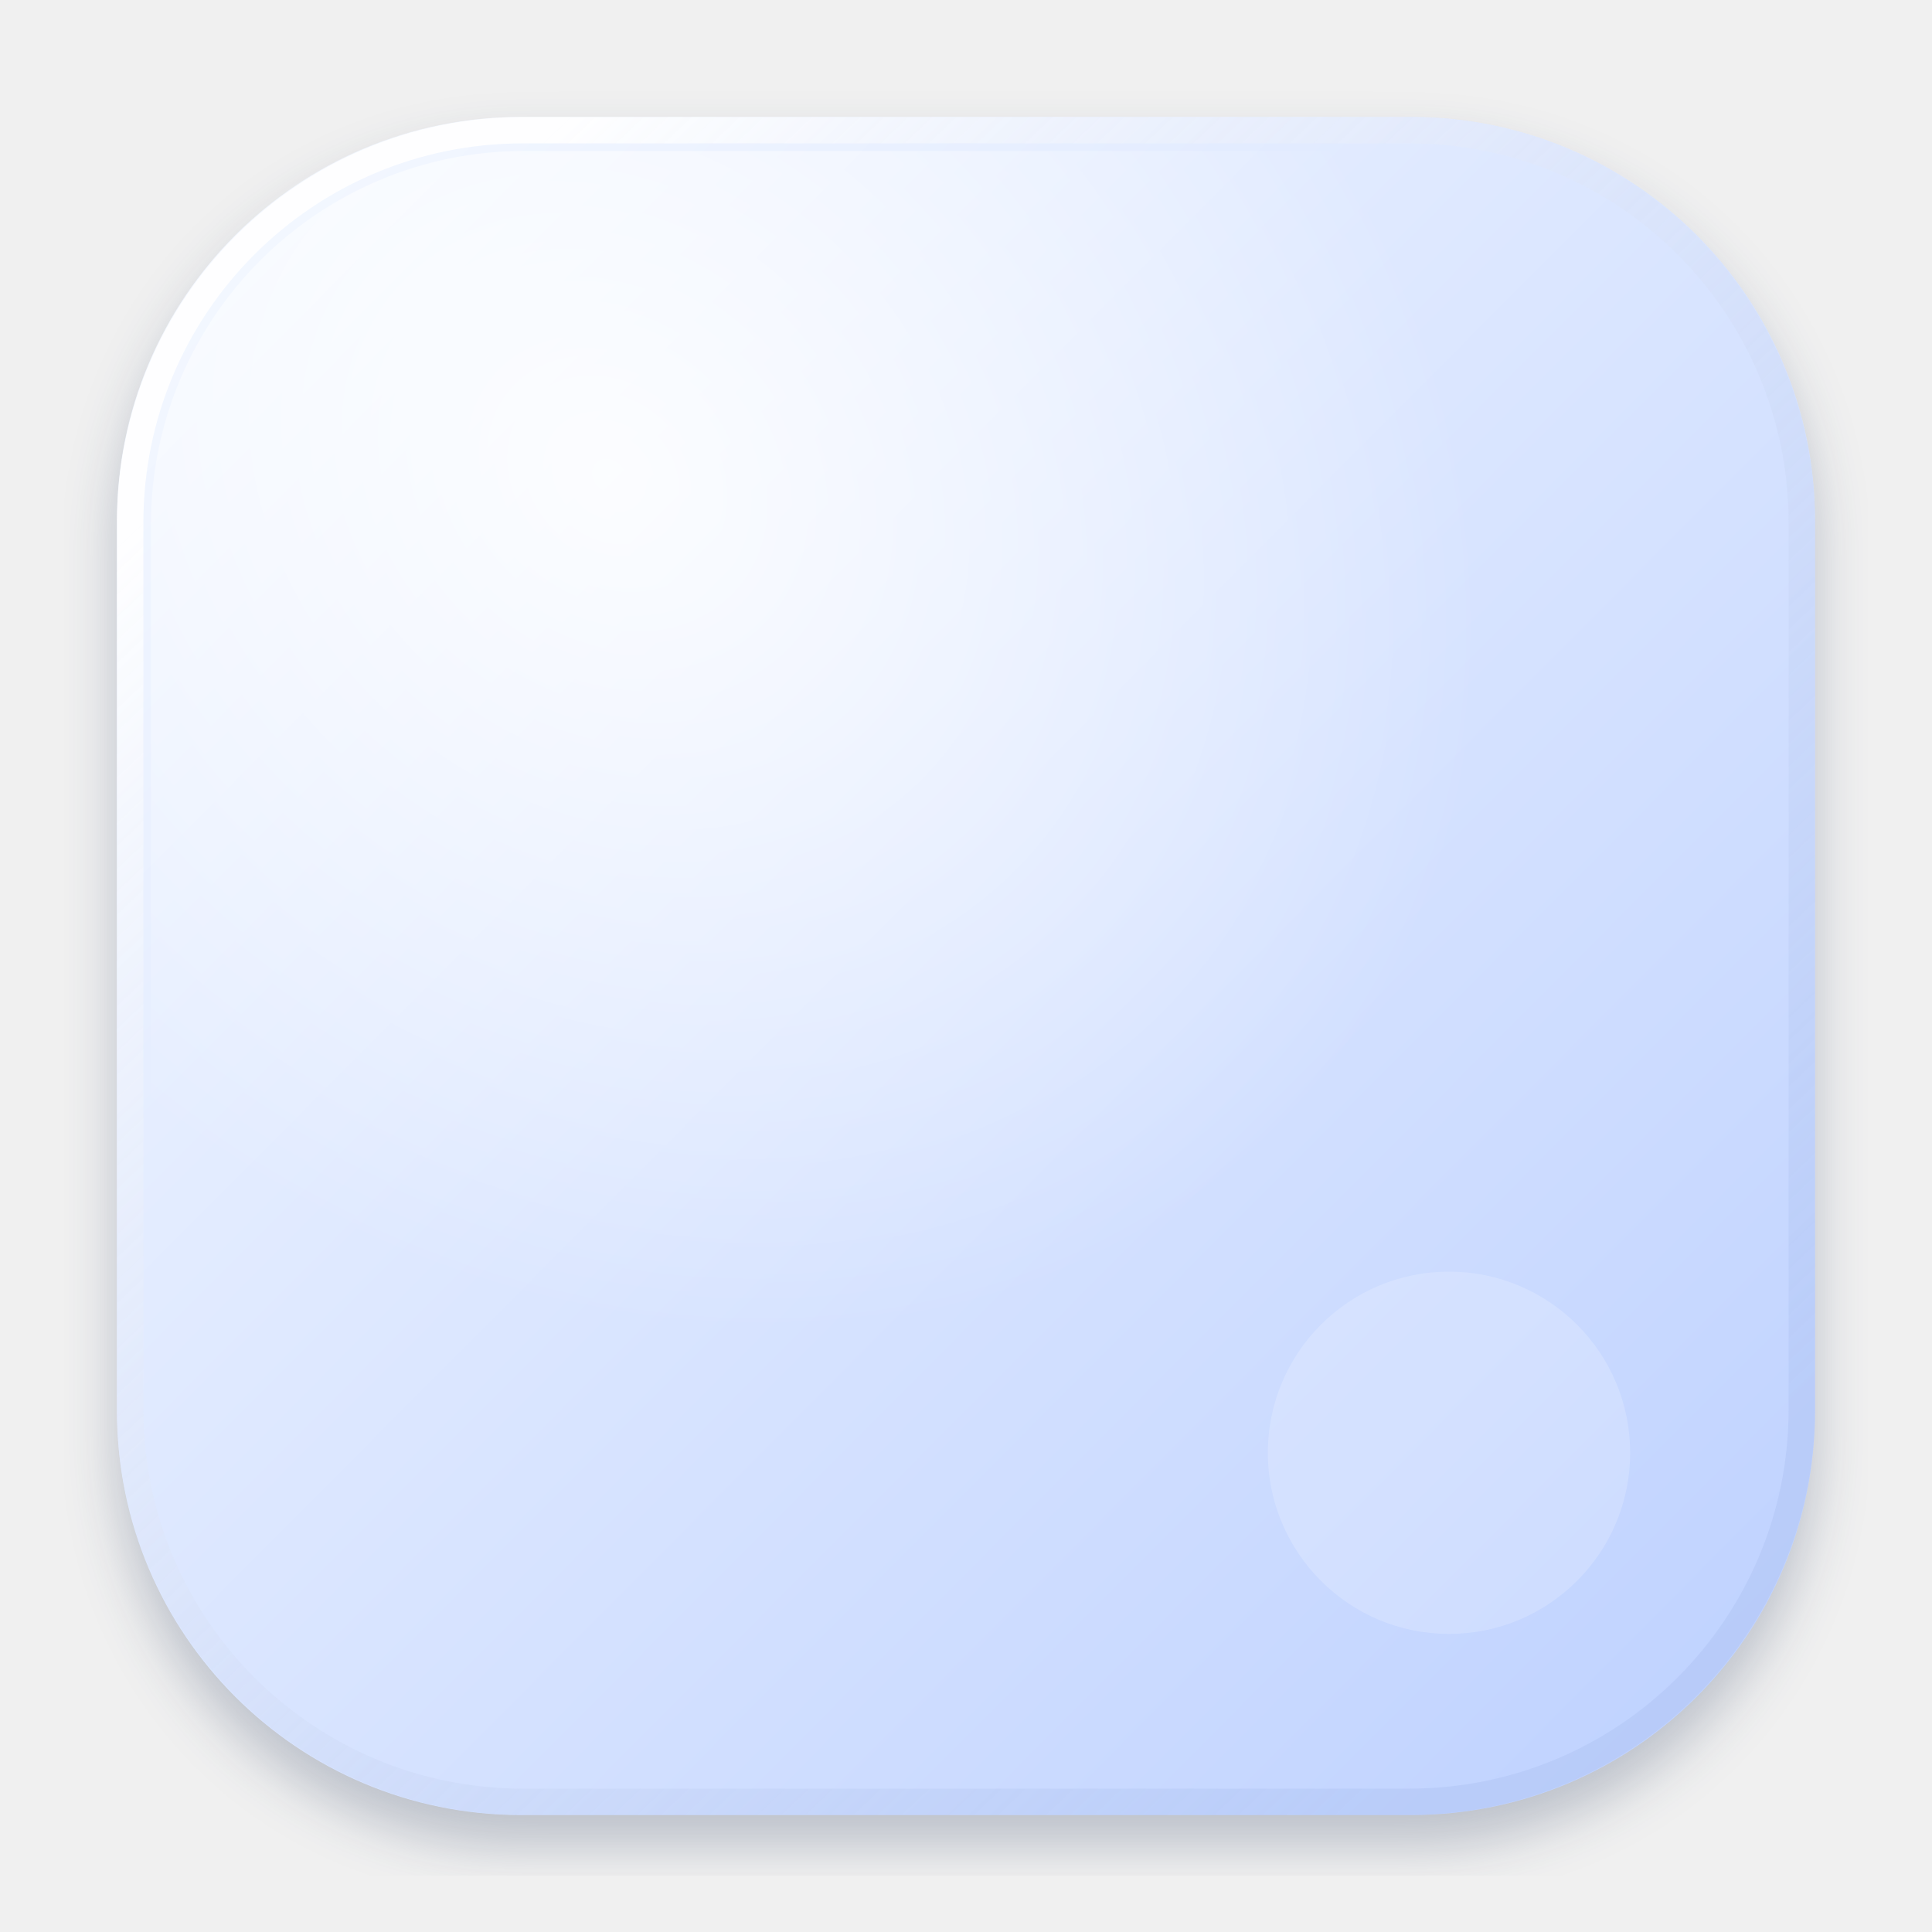
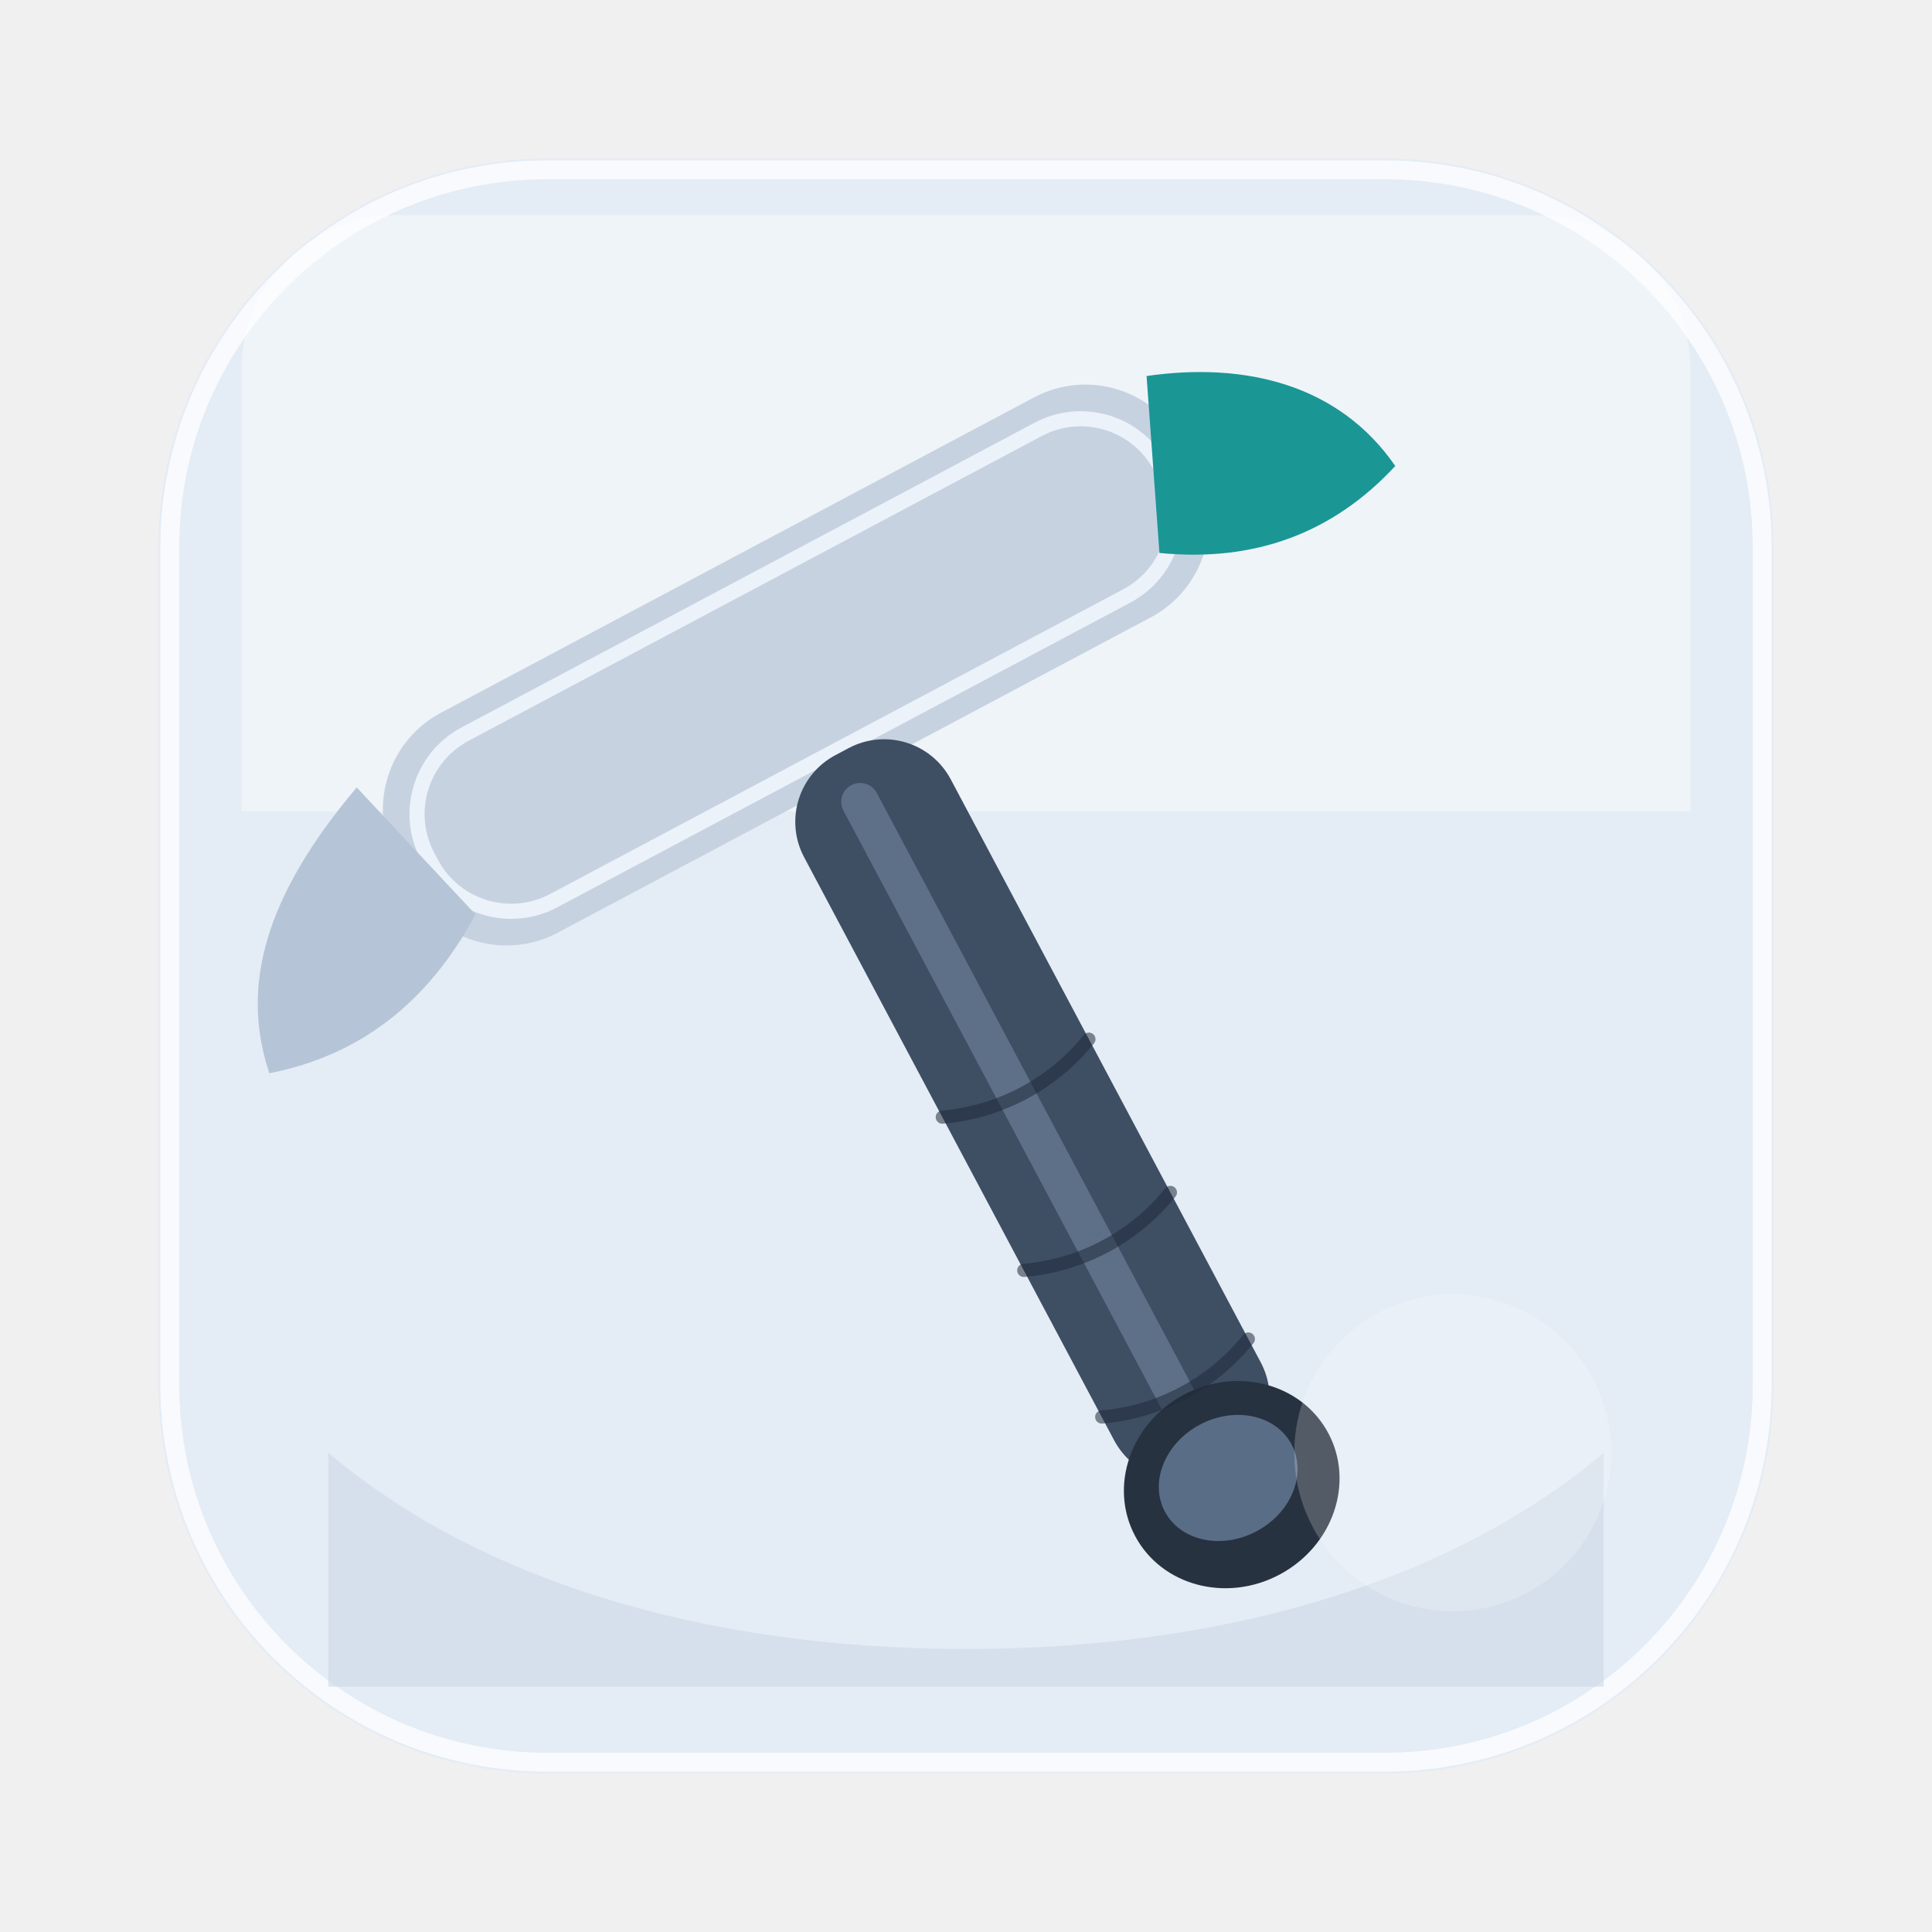
<svg xmlns="http://www.w3.org/2000/svg" width="1024" height="1024" viewBox="0 0 1024 1024" fill="none">
-   <defs>
-     <linearGradient id="bg" x1="106" y1="116" x2="918" y2="924" gradientUnits="userSpaceOnUse">
-       <stop offset="0" stop-color="#F4F8FF" />
-       <stop offset="0.52" stop-color="#D8E4FF" />
-       <stop offset="1" stop-color="#BFD2FF" />
-     </linearGradient>
-     <linearGradient id="rim" x1="188" y1="170" x2="836" y2="852" gradientUnits="userSpaceOnUse">
-       <stop offset="0" stop-color="#FFFFFF" stop-opacity="0.92" />
-       <stop offset="1" stop-color="#AFC4F4" stop-opacity="0.5" />
-     </linearGradient>
-     <radialGradient id="glow" cx="0" cy="0" r="1" gradientUnits="userSpaceOnUse" gradientTransform="translate(326 252) rotate(43.5) scale(496 418)">
-       <stop offset="0" stop-color="#FFFFFF" stop-opacity="0.85" />
-       <stop offset="1" stop-color="#FFFFFF" stop-opacity="0" />
-     </radialGradient>
-     <linearGradient id="metal" x1="246" y1="338" x2="796" y2="338" gradientUnits="userSpaceOnUse">
-       <stop offset="0" stop-color="#F6FBFF" />
-       <stop offset="0.48" stop-color="#D6E3F2" />
-       <stop offset="1" stop-color="#B9C8DF" />
-     </linearGradient>
-     <linearGradient id="metal_edge" x1="258" y1="356" x2="760" y2="262" gradientUnits="userSpaceOnUse">
-       <stop offset="0" stop-color="#C9D7EA" />
-       <stop offset="1" stop-color="#EEF5FF" />
-     </linearGradient>
-     <linearGradient id="wood" x1="430" y1="716" x2="580" y2="344" gradientUnits="userSpaceOnUse">
-       <stop offset="0" stop-color="#8B563A" />
-       <stop offset="0.52" stop-color="#B9784E" />
-       <stop offset="1" stop-color="#E3A176" />
-     </linearGradient>
-     <linearGradient id="wood_hl" x1="476" y1="662" x2="533" y2="380" gradientUnits="userSpaceOnUse">
-       <stop offset="0" stop-color="#FFFFFF" stop-opacity="0" />
-       <stop offset="1" stop-color="#FFFFFF" stop-opacity="0.45" />
-     </linearGradient>
-     <filter id="shadow" x="34" y="38" width="956" height="956" filterUnits="userSpaceOnUse" color-interpolation-filters="sRGB">
-       <feFlood flood-opacity="0" result="BackgroundImageFix" />
-       <feColorMatrix in="SourceAlpha" type="matrix" values="0 0 0 0 0 0 0 0 0 0 0 0 0 0 0 0 0 0 127 0" result="hardAlpha" />
-       <feOffset dy="16" />
-       <feGaussianBlur stdDeviation="14" />
-       <feColorMatrix type="matrix" values="0 0 0 0 0.09 0 0 0 0 0.169 0 0 0 0 0.322 0 0 0 0.24 0" />
-       <feBlend mode="normal" in2="BackgroundImageFix" result="effect1_dropShadow_1_2" />
-       <feBlend mode="normal" in="SourceGraphic" in2="effect1_dropShadow_1_2" result="shape" />
-     </filter>
-     <filter id="hammer_shadow" x="184" y="196" width="656" height="620" filterUnits="userSpaceOnUse" color-interpolation-filters="sRGB">
-       <feFlood flood-opacity="0" result="BackgroundImageFix" />
-       <feColorMatrix in="SourceAlpha" type="matrix" values="0 0 0 0 0 0 0 0 0 0 0 0 0 0 0 0 0 0 127 0" result="hardAlpha" />
-       <feOffset dy="12" />
-       <feGaussianBlur stdDeviation="10" />
-       <feColorMatrix type="matrix" values="0 0 0 0 0.11 0 0 0 0 0.153 0 0 0 0 0.239 0 0 0 0.26 0" />
-       <feBlend mode="normal" in2="BackgroundImageFix" result="effect1_dropShadow_1_3" />
-       <feBlend mode="normal" in="SourceGraphic" in2="effect1_dropShadow_1_3" result="shape" />
-     </filter>
-   </defs>
-   <g filter="url(#shadow)">
-     <rect x="62" y="62" width="900" height="900" rx="214" fill="url(#bg)" />
-     <rect x="69" y="69" width="886" height="886" rx="208" stroke="url(#rim)" stroke-width="14" />
-     <rect x="80" y="80" width="864" height="864" rx="198" fill="url(#glow)" />
+   <rect x="84" y="84" width="856" height="856" rx="206" fill="#E4ECF5" />
+   <rect x="90" y="90" width="844" height="844" rx="200" stroke="#FFFFFF" stroke-opacity="0.76" stroke-width="10" />
+   <path d="M128 196C128 150.72 164.72 114 210 114H814C859.28 114 896 150.72 896 196V430H128V196Z" fill="#FFFFFF" fill-opacity="0.4" />
+   <path d="M174 770C252 836 370 874 512 874C654 874 772 836 850 770V894H174V770Z" fill="#CBD7E5" fill-opacity="0.58" />
+   <g transform="translate(512 522) rotate(-28)">
+     <rect x="-236" y="-258" width="472" height="132" rx="58" fill="#C7D2E1" />
+     <rect x="-220" y="-242" width="440" height="100" rx="48" stroke="#ECF2FA" stroke-width="8" />
+     <path d="M-236 -244C-306 -216 -340 -180 -348 -132C-302 -118 -257 -125 -212 -155Z" fill="#B6C4D7" />
+     <path d="M236 -240C286 -222 324 -188 330 -136C284 -120 240 -126 198 -154Z" fill="#1A9695" />
+     <rect x="-44" y="-140" width="88" height="430" rx="40" fill="#3E4E63" />
+     <rect x="-14" y="-122" width="20" height="392" rx="10" fill="#8FA3BE" fill-opacity="0.4" />
+     <ellipse cx="0" cy="300" rx="58" ry="54" fill="#273240" />
+     <ellipse cx="0" cy="296" rx="38" ry="32" fill="#5A6D86" />
+     <path d="M-44 56C-16 68 16 68 44 56" stroke="#202B3A" stroke-opacity="0.55" stroke-width="7" stroke-linecap="round" />
+     <path d="M-44 148C-16 160 16 160 44 148" stroke="#202B3A" stroke-opacity="0.55" stroke-width="7" stroke-linecap="round" />
+     <path d="M-44 236C-16 248 16 248 44 236" stroke="#202B3A" stroke-opacity="0.55" stroke-width="7" stroke-linecap="round" />
  </g>
-   <g filter="url(#hammer_shadow)" transform="translate(512 534) rotate(-28)">
-     <rect x="-250" y="-314" width="500" height="140" rx="66" fill="url(#metal)" />
-     <rect x="-238" y="-302" width="476" height="116" rx="56" stroke="url(#metal_edge)" stroke-width="10" />
-     <path d="M-252 -304 C-326 -278 -356 -248 -364 -206 C-315 -190 -271 -197 -226 -235 Z" fill="#D2DEEF" />
-     <path d="M250 -300 C326 -276 357 -245 362 -202 C315 -187 273 -196 226 -233 Z" fill="#CCD9EC" />
-     <rect x="-46" y="-176" width="92" height="492" rx="44" fill="url(#wood)" />
-     <rect x="-22" y="-156" width="22" height="446" rx="11" fill="url(#wood_hl)" />
-     <ellipse cx="0" cy="308" rx="58" ry="52" fill="#8A5439" />
-     <ellipse cx="0" cy="306" rx="43" ry="34" fill="#C2865E" />
-     <path d="M-54 30 C-18 50 18 52 54 30" stroke="#8C5C3F" stroke-width="8" stroke-linecap="round" />
-     <path d="M-54 126 C-18 146 18 146 54 126" stroke="#8C5C3F" stroke-width="8" stroke-linecap="round" />
-     <path d="M-54 222 C-18 242 18 242 54 222" stroke="#8C5C3F" stroke-width="8" stroke-linecap="round" />
-   </g>
-   <circle cx="768" cy="770" r="96" fill="#FFFFFF" fill-opacity="0.18" />
+   <circle cx="770" cy="770" r="84" fill="#FFFFFF" fill-opacity="0.2" />
</svg>
